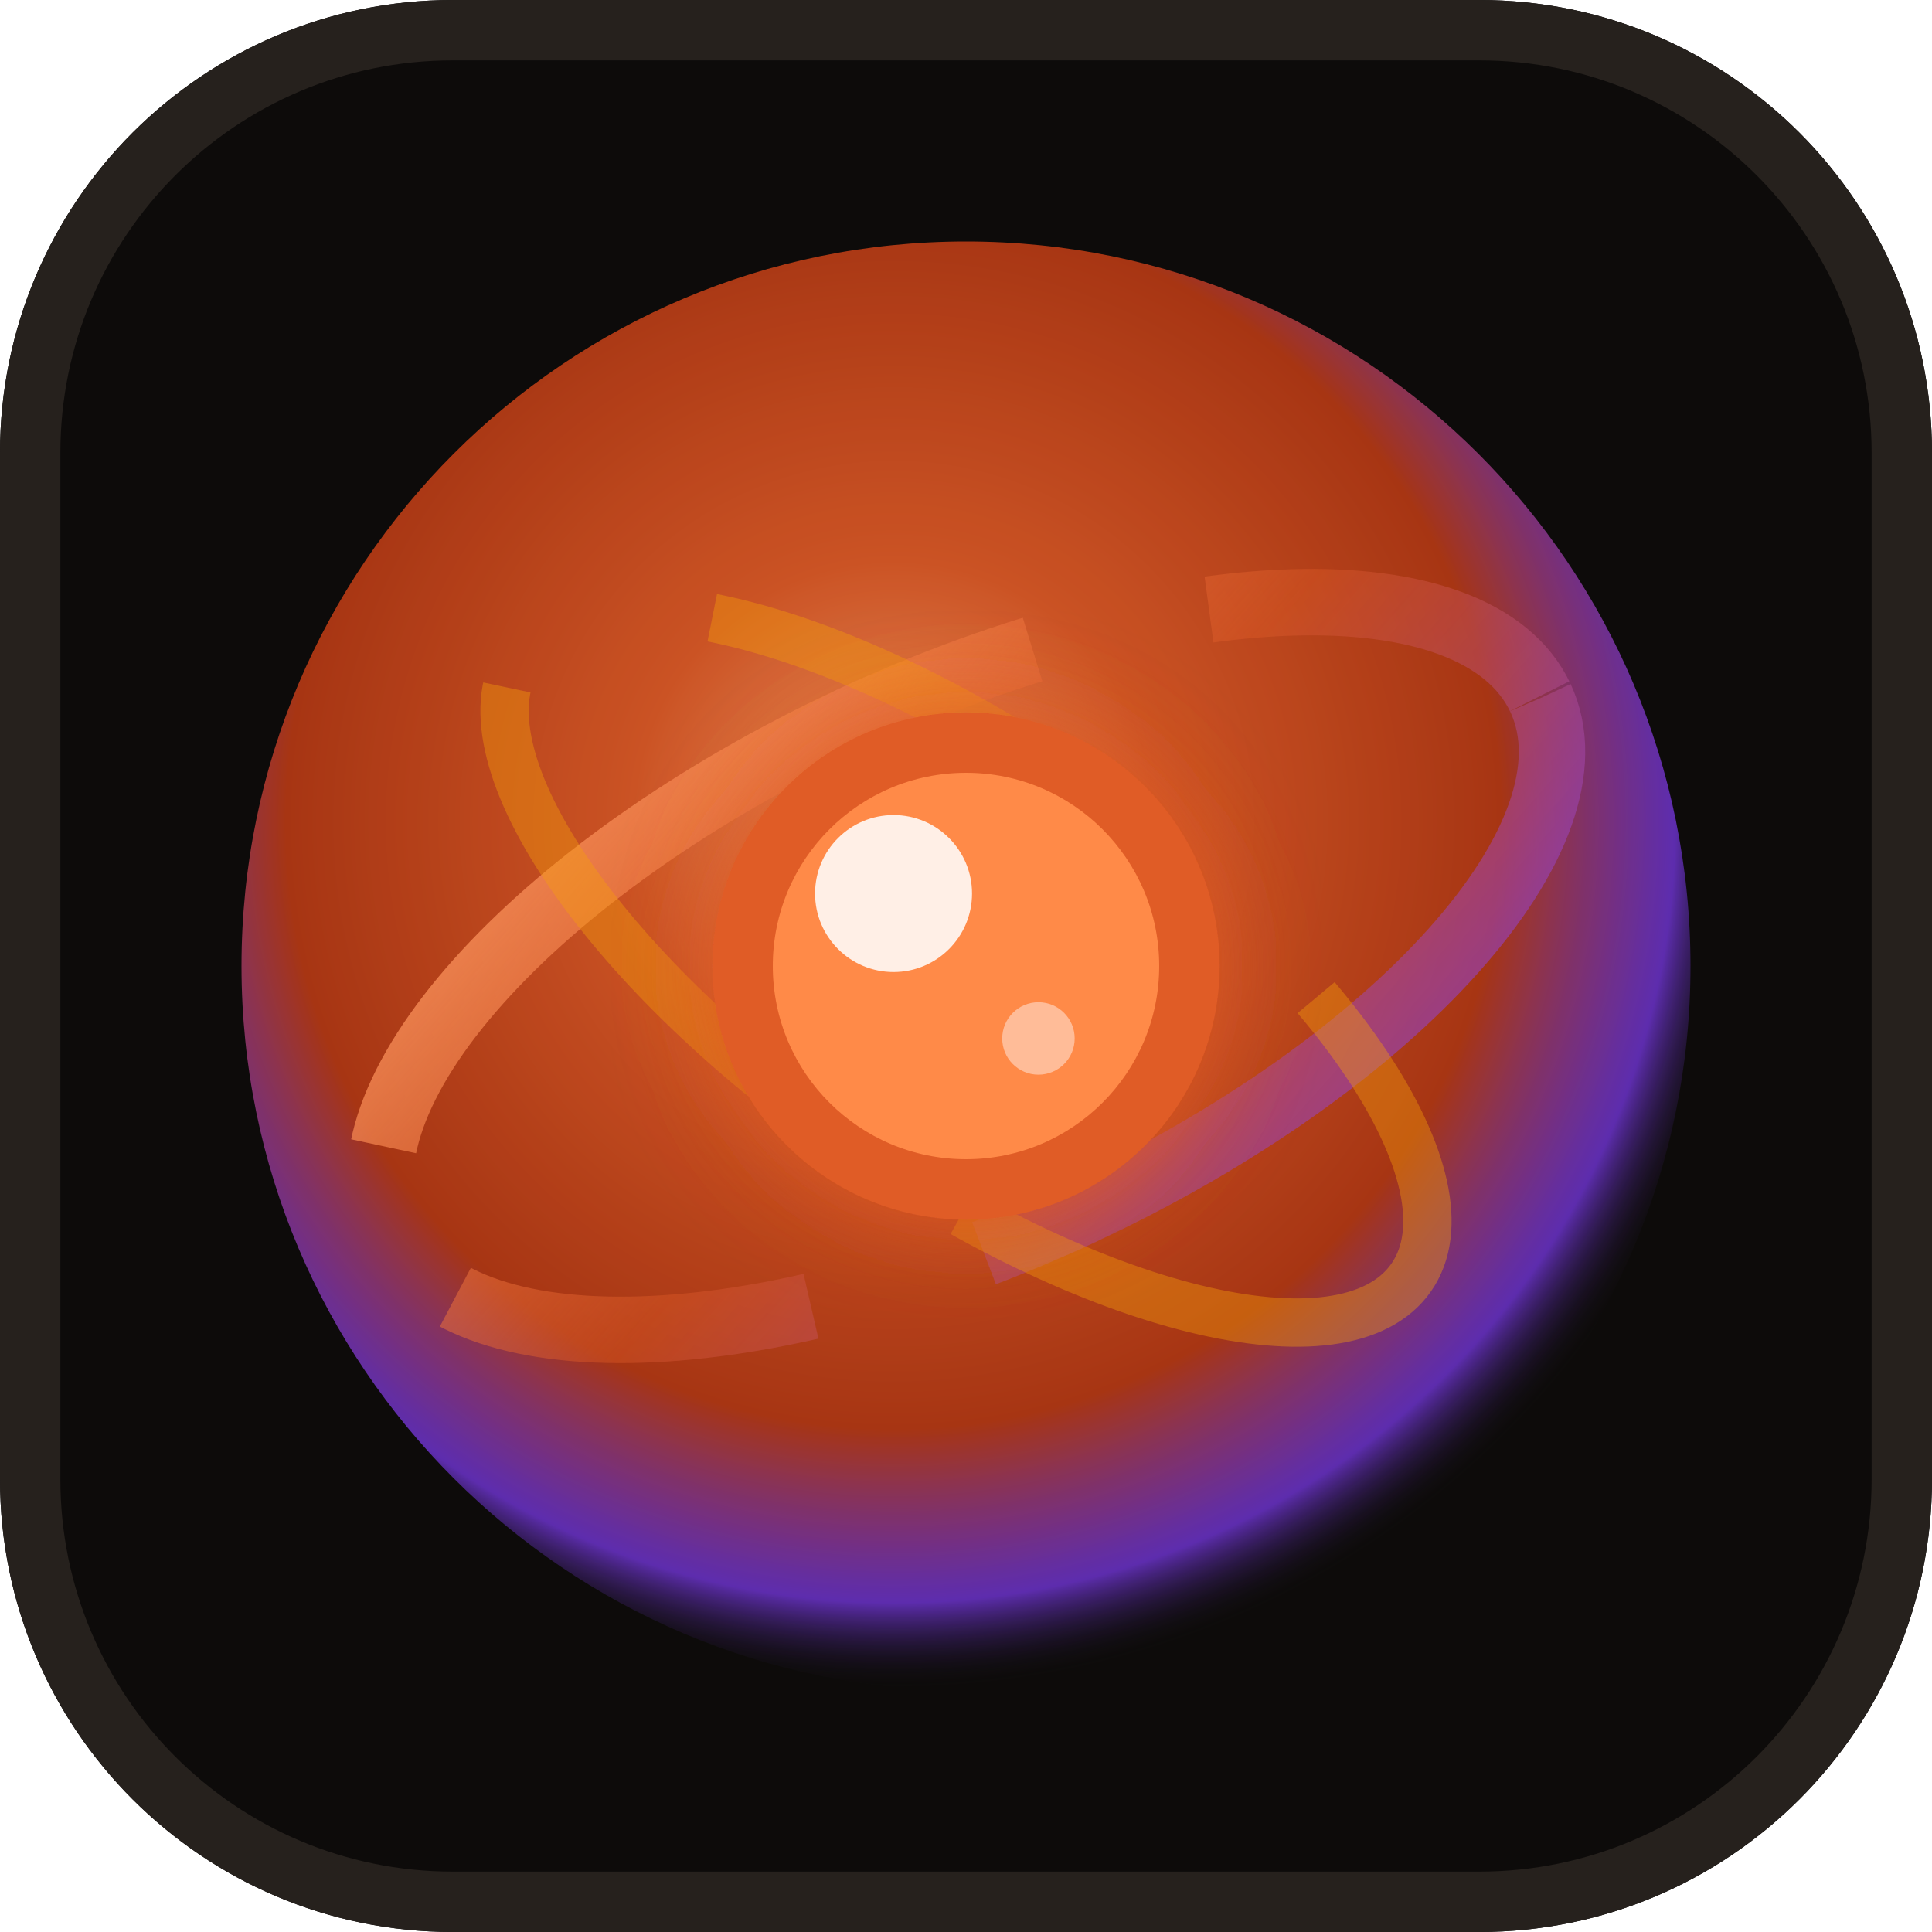
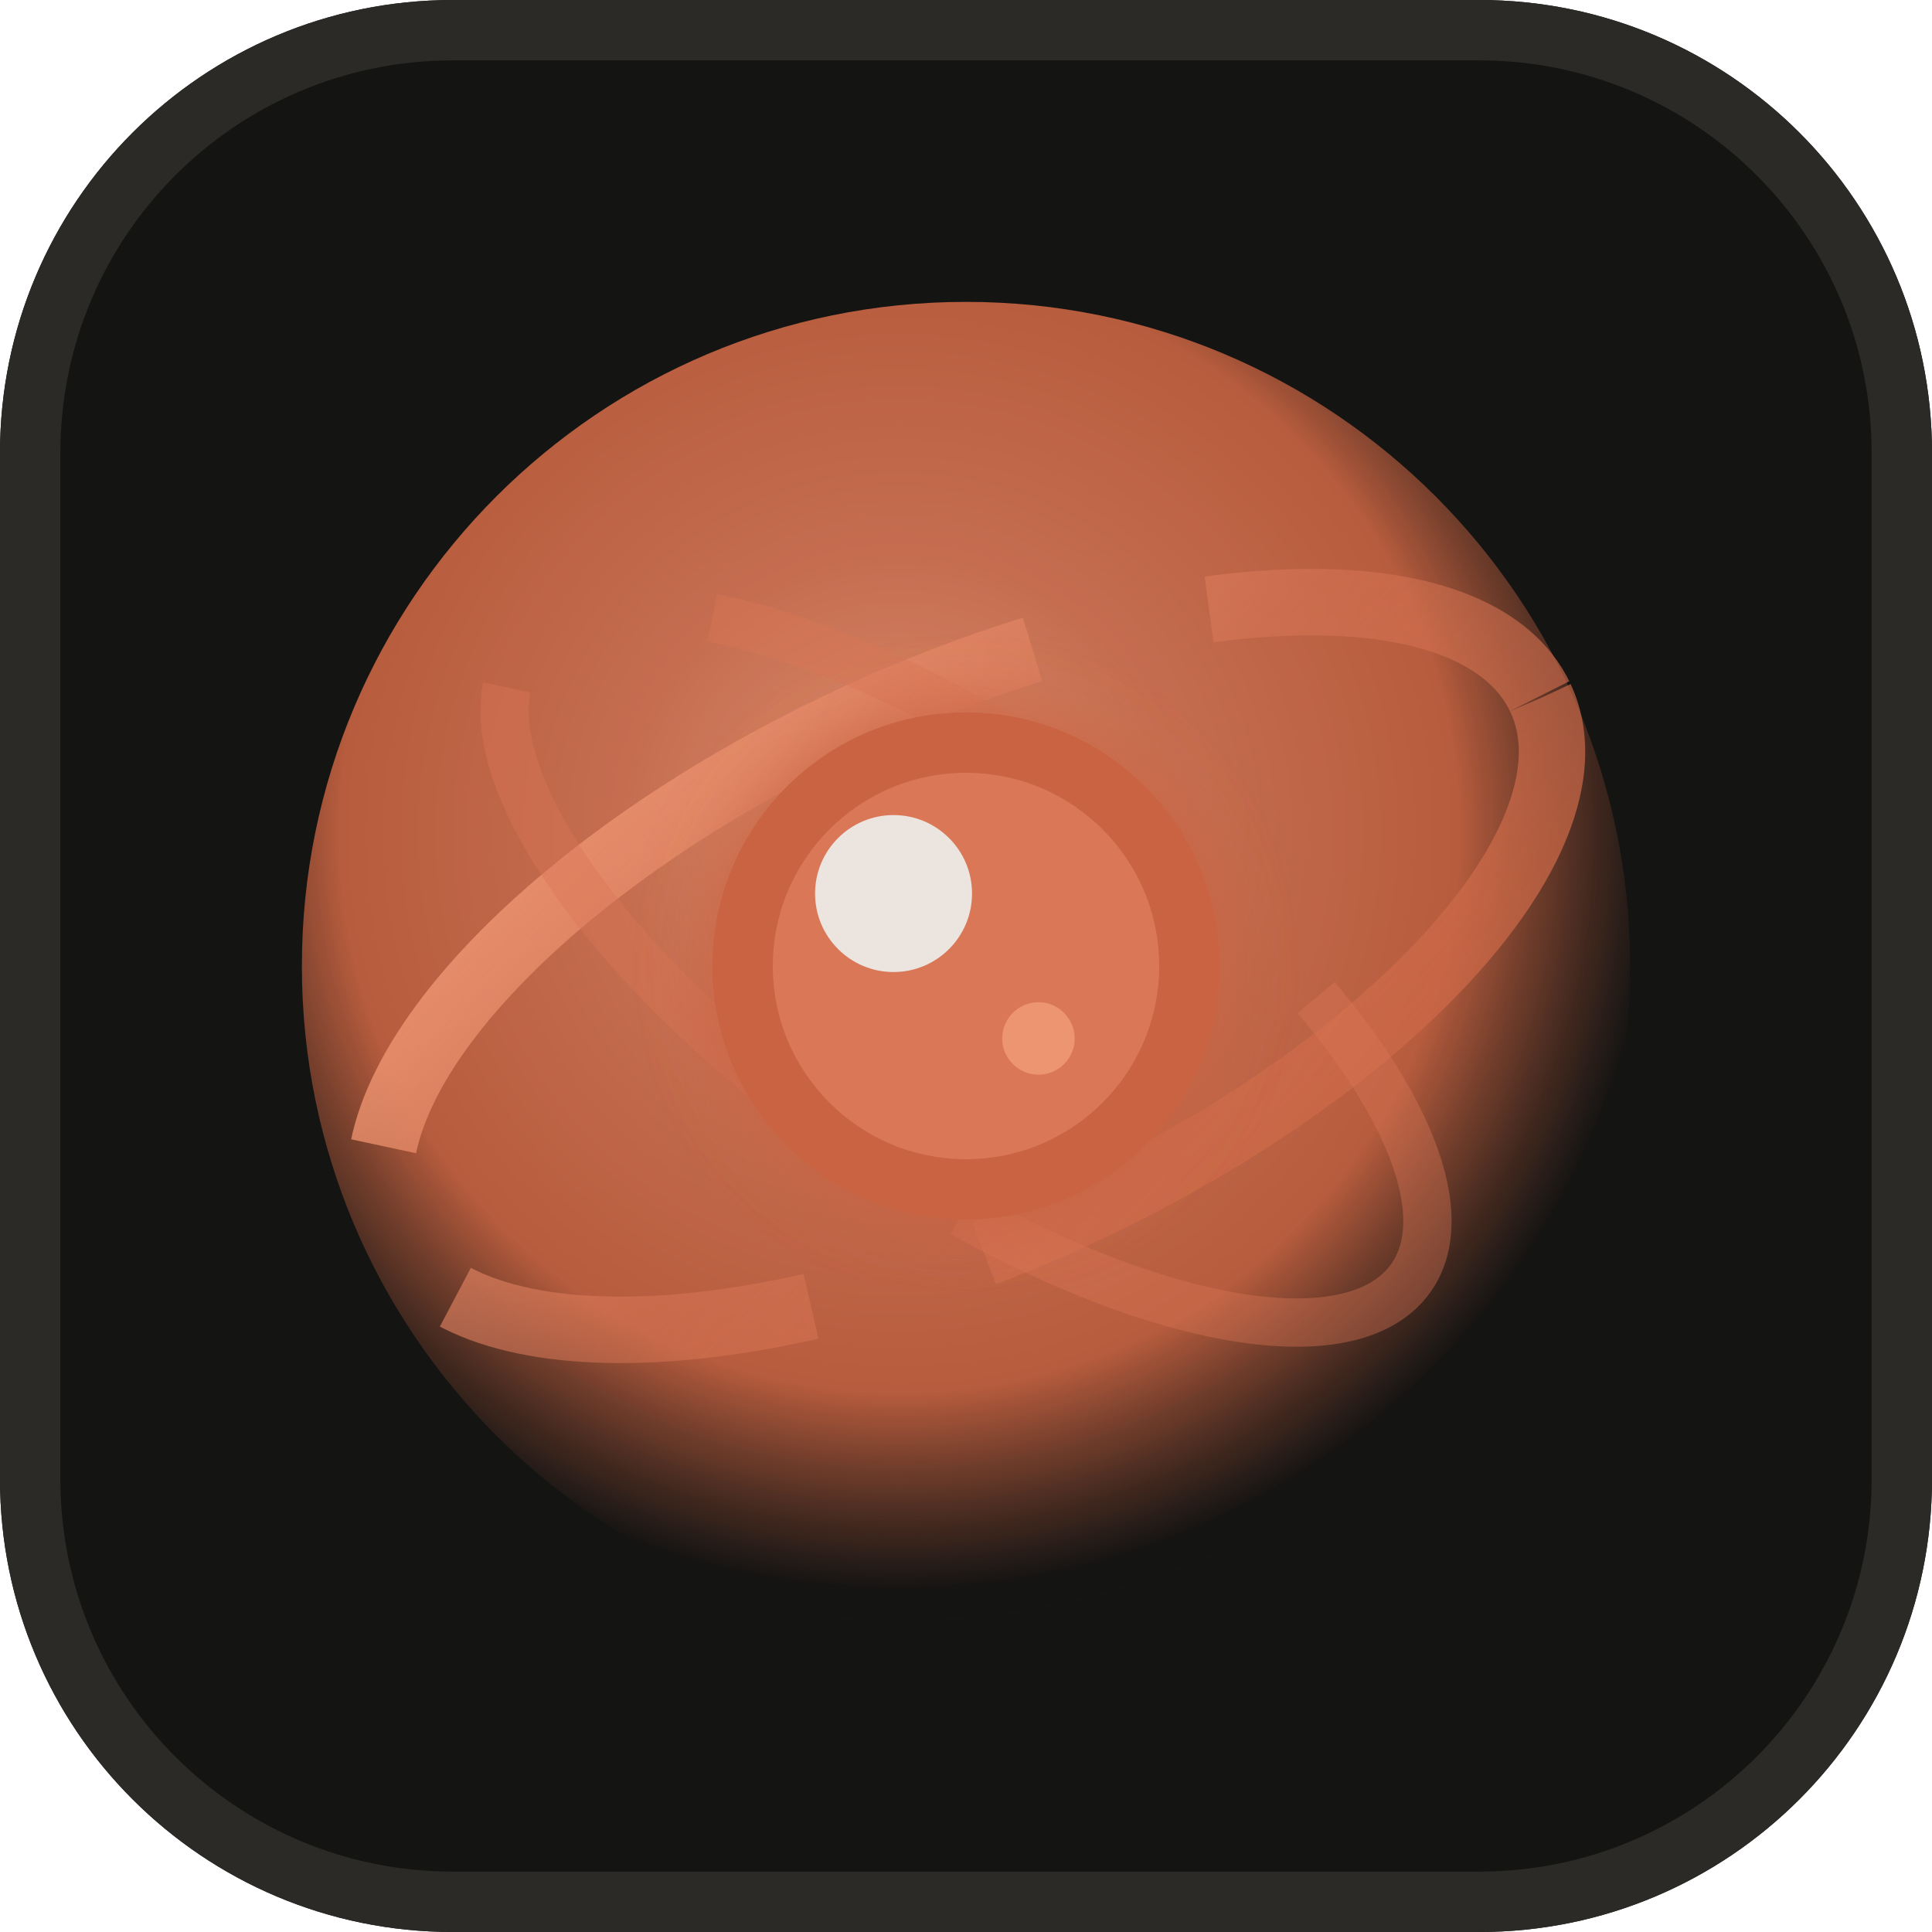
<svg xmlns="http://www.w3.org/2000/svg" viewBox="0 0 32 32" width="32" height="32">
  <defs>
    <radialGradient id="orbGlow" cx="45%" cy="40%" r="60%">
-       <stop offset="0%" stop-color="#FF9D66" />
-       <stop offset="30%" stop-color="#E05B27" />
-       <stop offset="70%" stop-color="#B83A14" />
-       <stop offset="90%" stop-color="#7C3AED" stop-opacity="0.8" />
-       <stop offset="100%" stop-color="#0F0E0C" stop-opacity="0" />
+       <stop offset="0%" stop-color="#F39C78" />
+       <stop offset="35%" stop-color="#D97757" />
+       <stop offset="70%" stop-color="#C96442" />
+       <stop offset="95%" stop-color="#141413" stop-opacity="0.8" />
+       <stop offset="100%" stop-color="#141413" stop-opacity="0" />
    </radialGradient>
    <linearGradient id="ringGrad" x1="0%" y1="0%" x2="100%" y2="100%">
-       <stop offset="0%" stop-color="#FF9D66" stop-opacity="0.9" />
-       <stop offset="50%" stop-color="#E05B27" stop-opacity="0.4" />
-       <stop offset="100%" stop-color="#7C3AED" stop-opacity="0.7" />
+       <stop offset="0%" stop-color="#F39C78" stop-opacity="0.95" />
+       <stop offset="50%" stop-color="#D97757" stop-opacity="0.5" />
+       <stop offset="100%" stop-color="#C96442" stop-opacity="0.8" />
    </linearGradient>
    <filter id="coreBlur" x="-20%" y="-20%" width="140%" height="140%">
-       <feGaussianBlur stdDeviation="0.8" result="blur" />
+       <feGaussianBlur stdDeviation="0.6" result="blur" />
      <feComposite in="SourceGraphic" in2="blur" operator="over" />
    </filter>
  </defs>
-   <rect width="32" height="32" rx="7.5" fill="#0D0B0A" />
-   <rect width="31" height="31" x="0.5" y="0.5" rx="7" fill="none" stroke="#26211D" stroke-width="1" />
-   <circle cx="16" cy="16" r="12" fill="url(#orbGlow)" opacity="0.9" />
+   <rect width="32" height="32" rx="7.5" fill="#141413" />
+   <rect width="31" height="31" x="0.5" y="0.5" rx="7" fill="none" stroke="#2B2A27" stroke-width="1" />
+   <circle cx="16" cy="16" r="11" fill="url(#orbGlow)" opacity="0.9" />
  <ellipse cx="16" cy="16" rx="10.5" ry="4.5" fill="none" stroke="url(#ringGrad)" stroke-width="1.1" stroke-dasharray="14 3 6 3" transform="rotate(-25 16 16)" />
-   <ellipse cx="16" cy="16" rx="9" ry="3.5" fill="none" stroke="#F59E0B" stroke-opacity="0.4" stroke-width="0.8" stroke-dasharray="8 4" transform="rotate(35 16 16)" />
-   <circle cx="16" cy="16" r="4.2" fill="#E05B27" filter="url(#coreBlur)" />
-   <circle cx="16" cy="16" r="3.2" fill="#FF8A48" />
-   <circle cx="14.8" cy="14.8" r="1.3" fill="#FFF4EE" opacity="0.95" />
-   <circle cx="17.2" cy="17.2" r="0.6" fill="#FFD1BA" opacity="0.7" />
+   <ellipse cx="16" cy="16" rx="9" ry="3.5" fill="none" stroke="#D97757" stroke-opacity="0.4" stroke-width="0.8" stroke-dasharray="8 4" transform="rotate(35 16 16)" />
+   <circle cx="16" cy="16" r="4.2" fill="#C96442" filter="url(#coreBlur)" />
+   <circle cx="16" cy="16" r="3.2" fill="#D97757" />
+   <circle cx="14.8" cy="14.8" r="1.3" fill="#EDEAE6" opacity="0.95" />
+   <circle cx="17.2" cy="17.2" r="0.6" fill="#F39C78" opacity="0.8" />
</svg>
